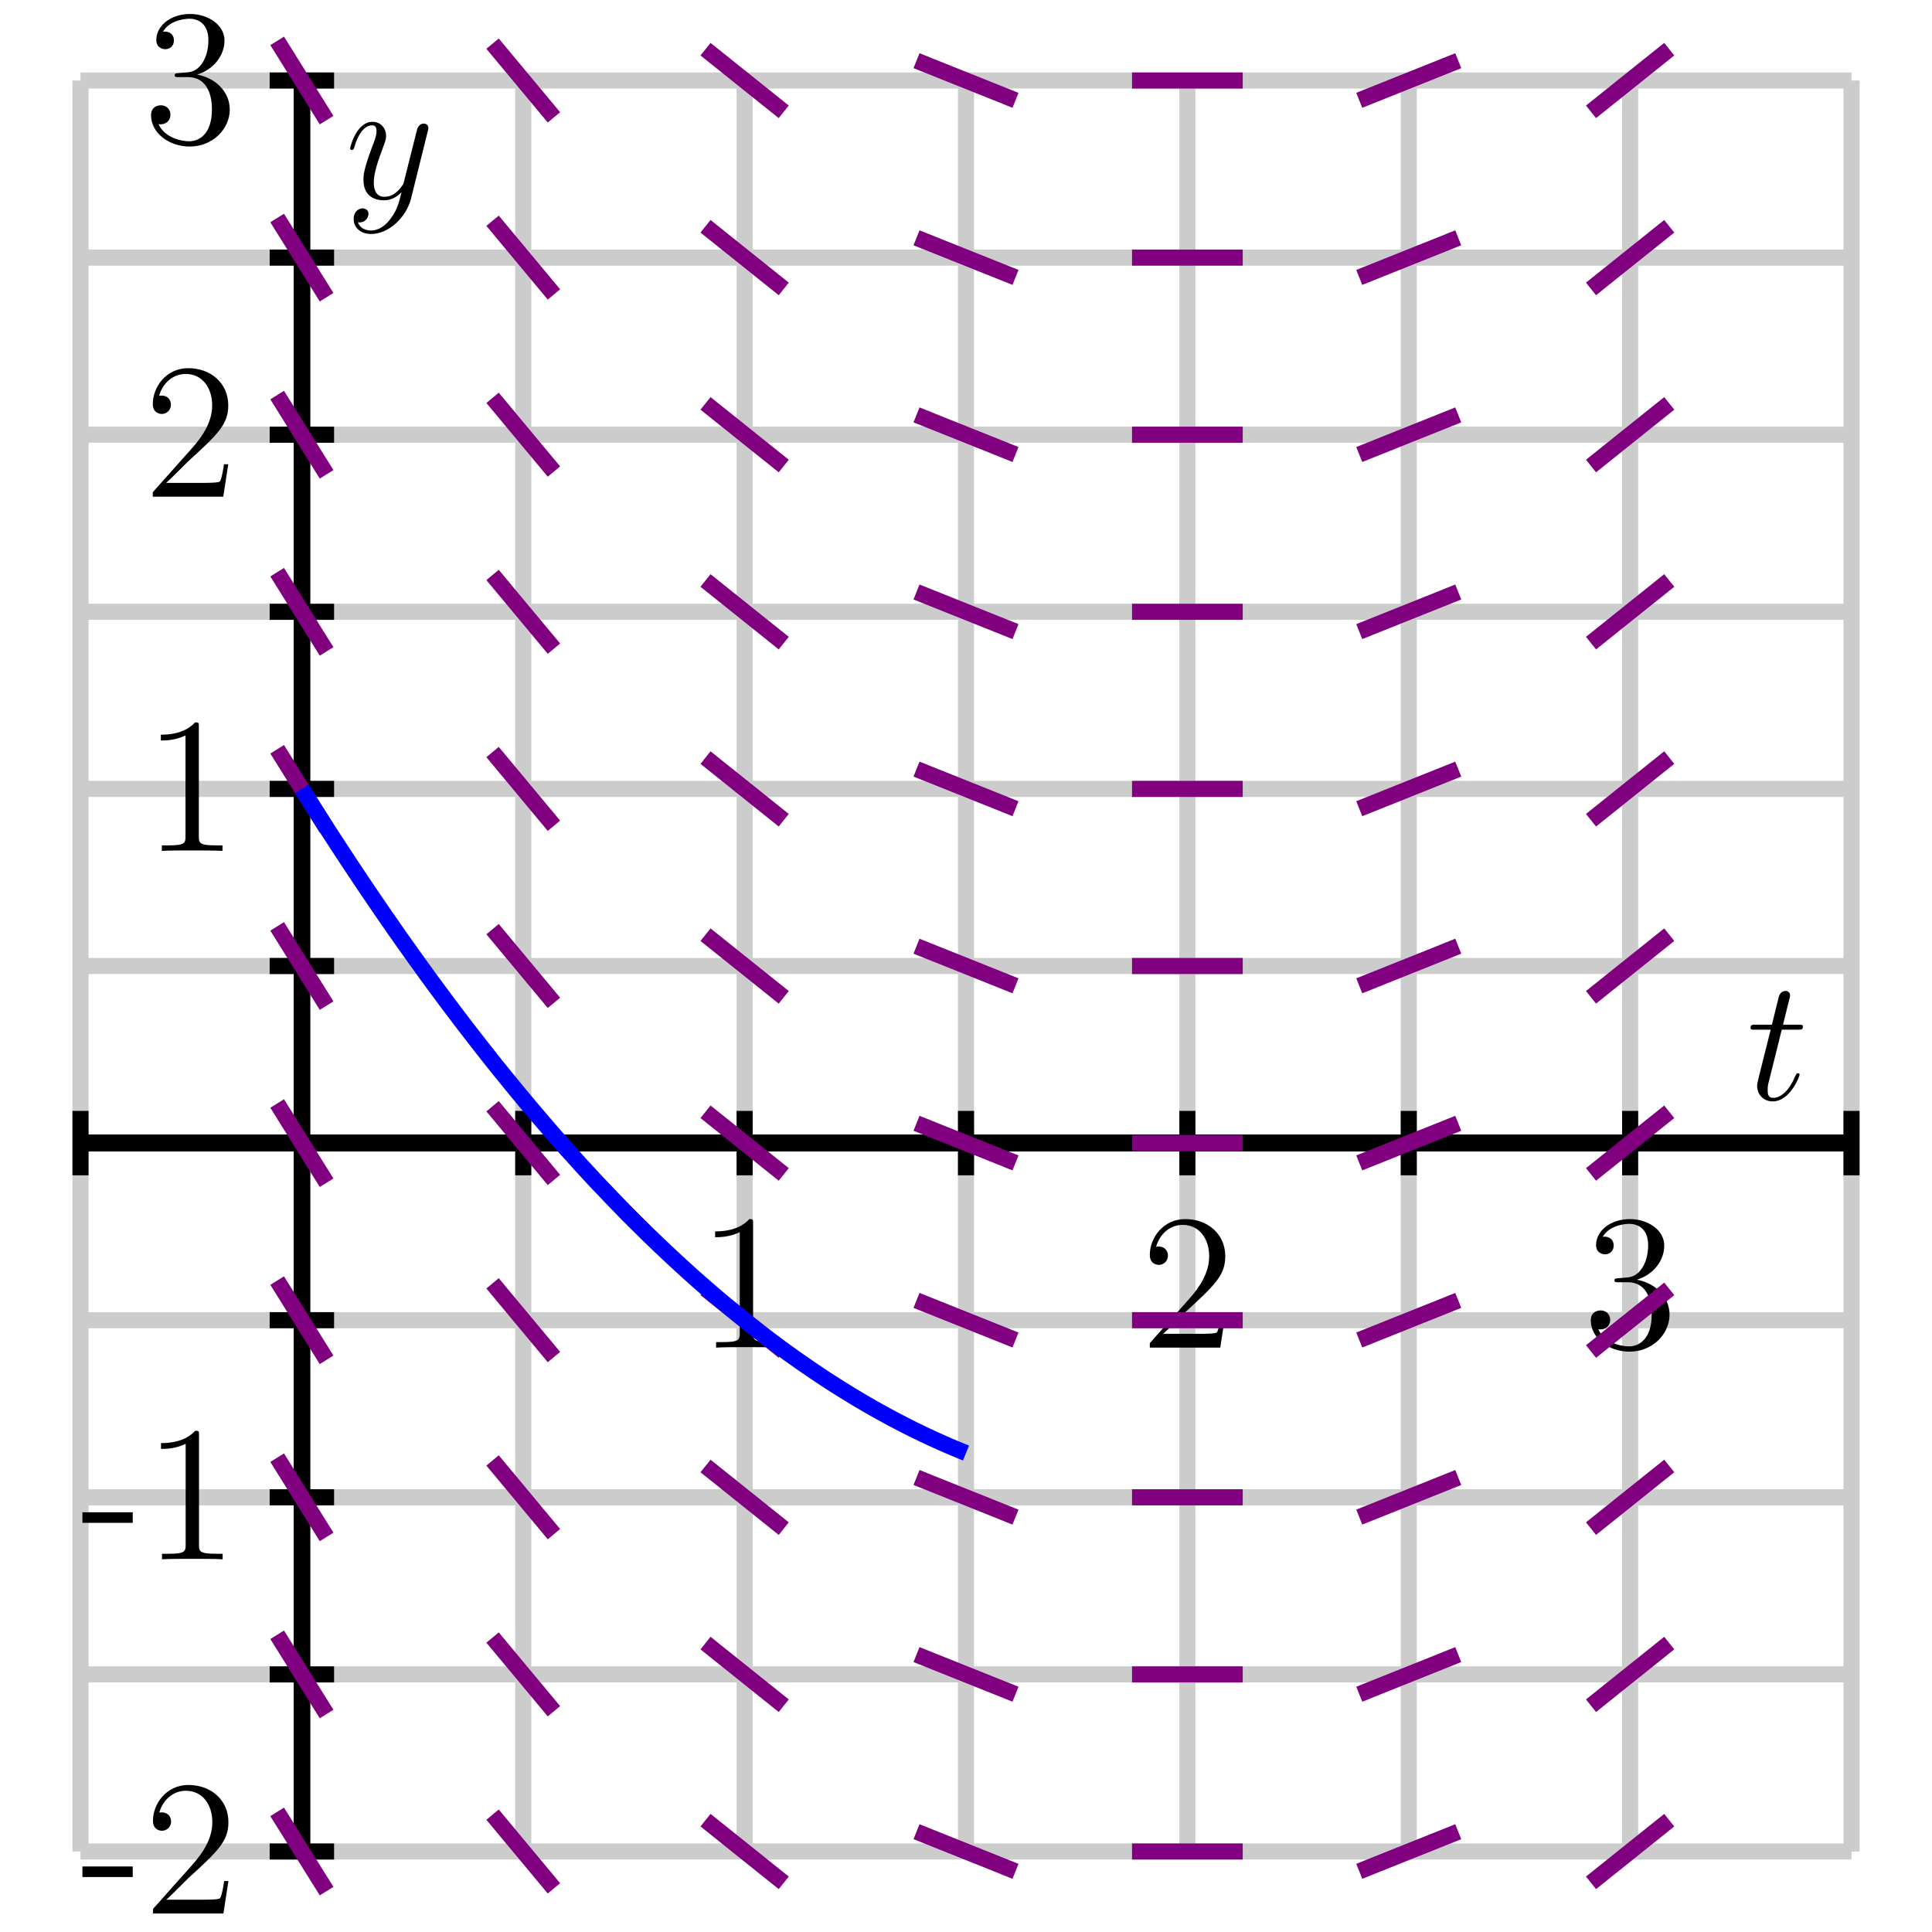
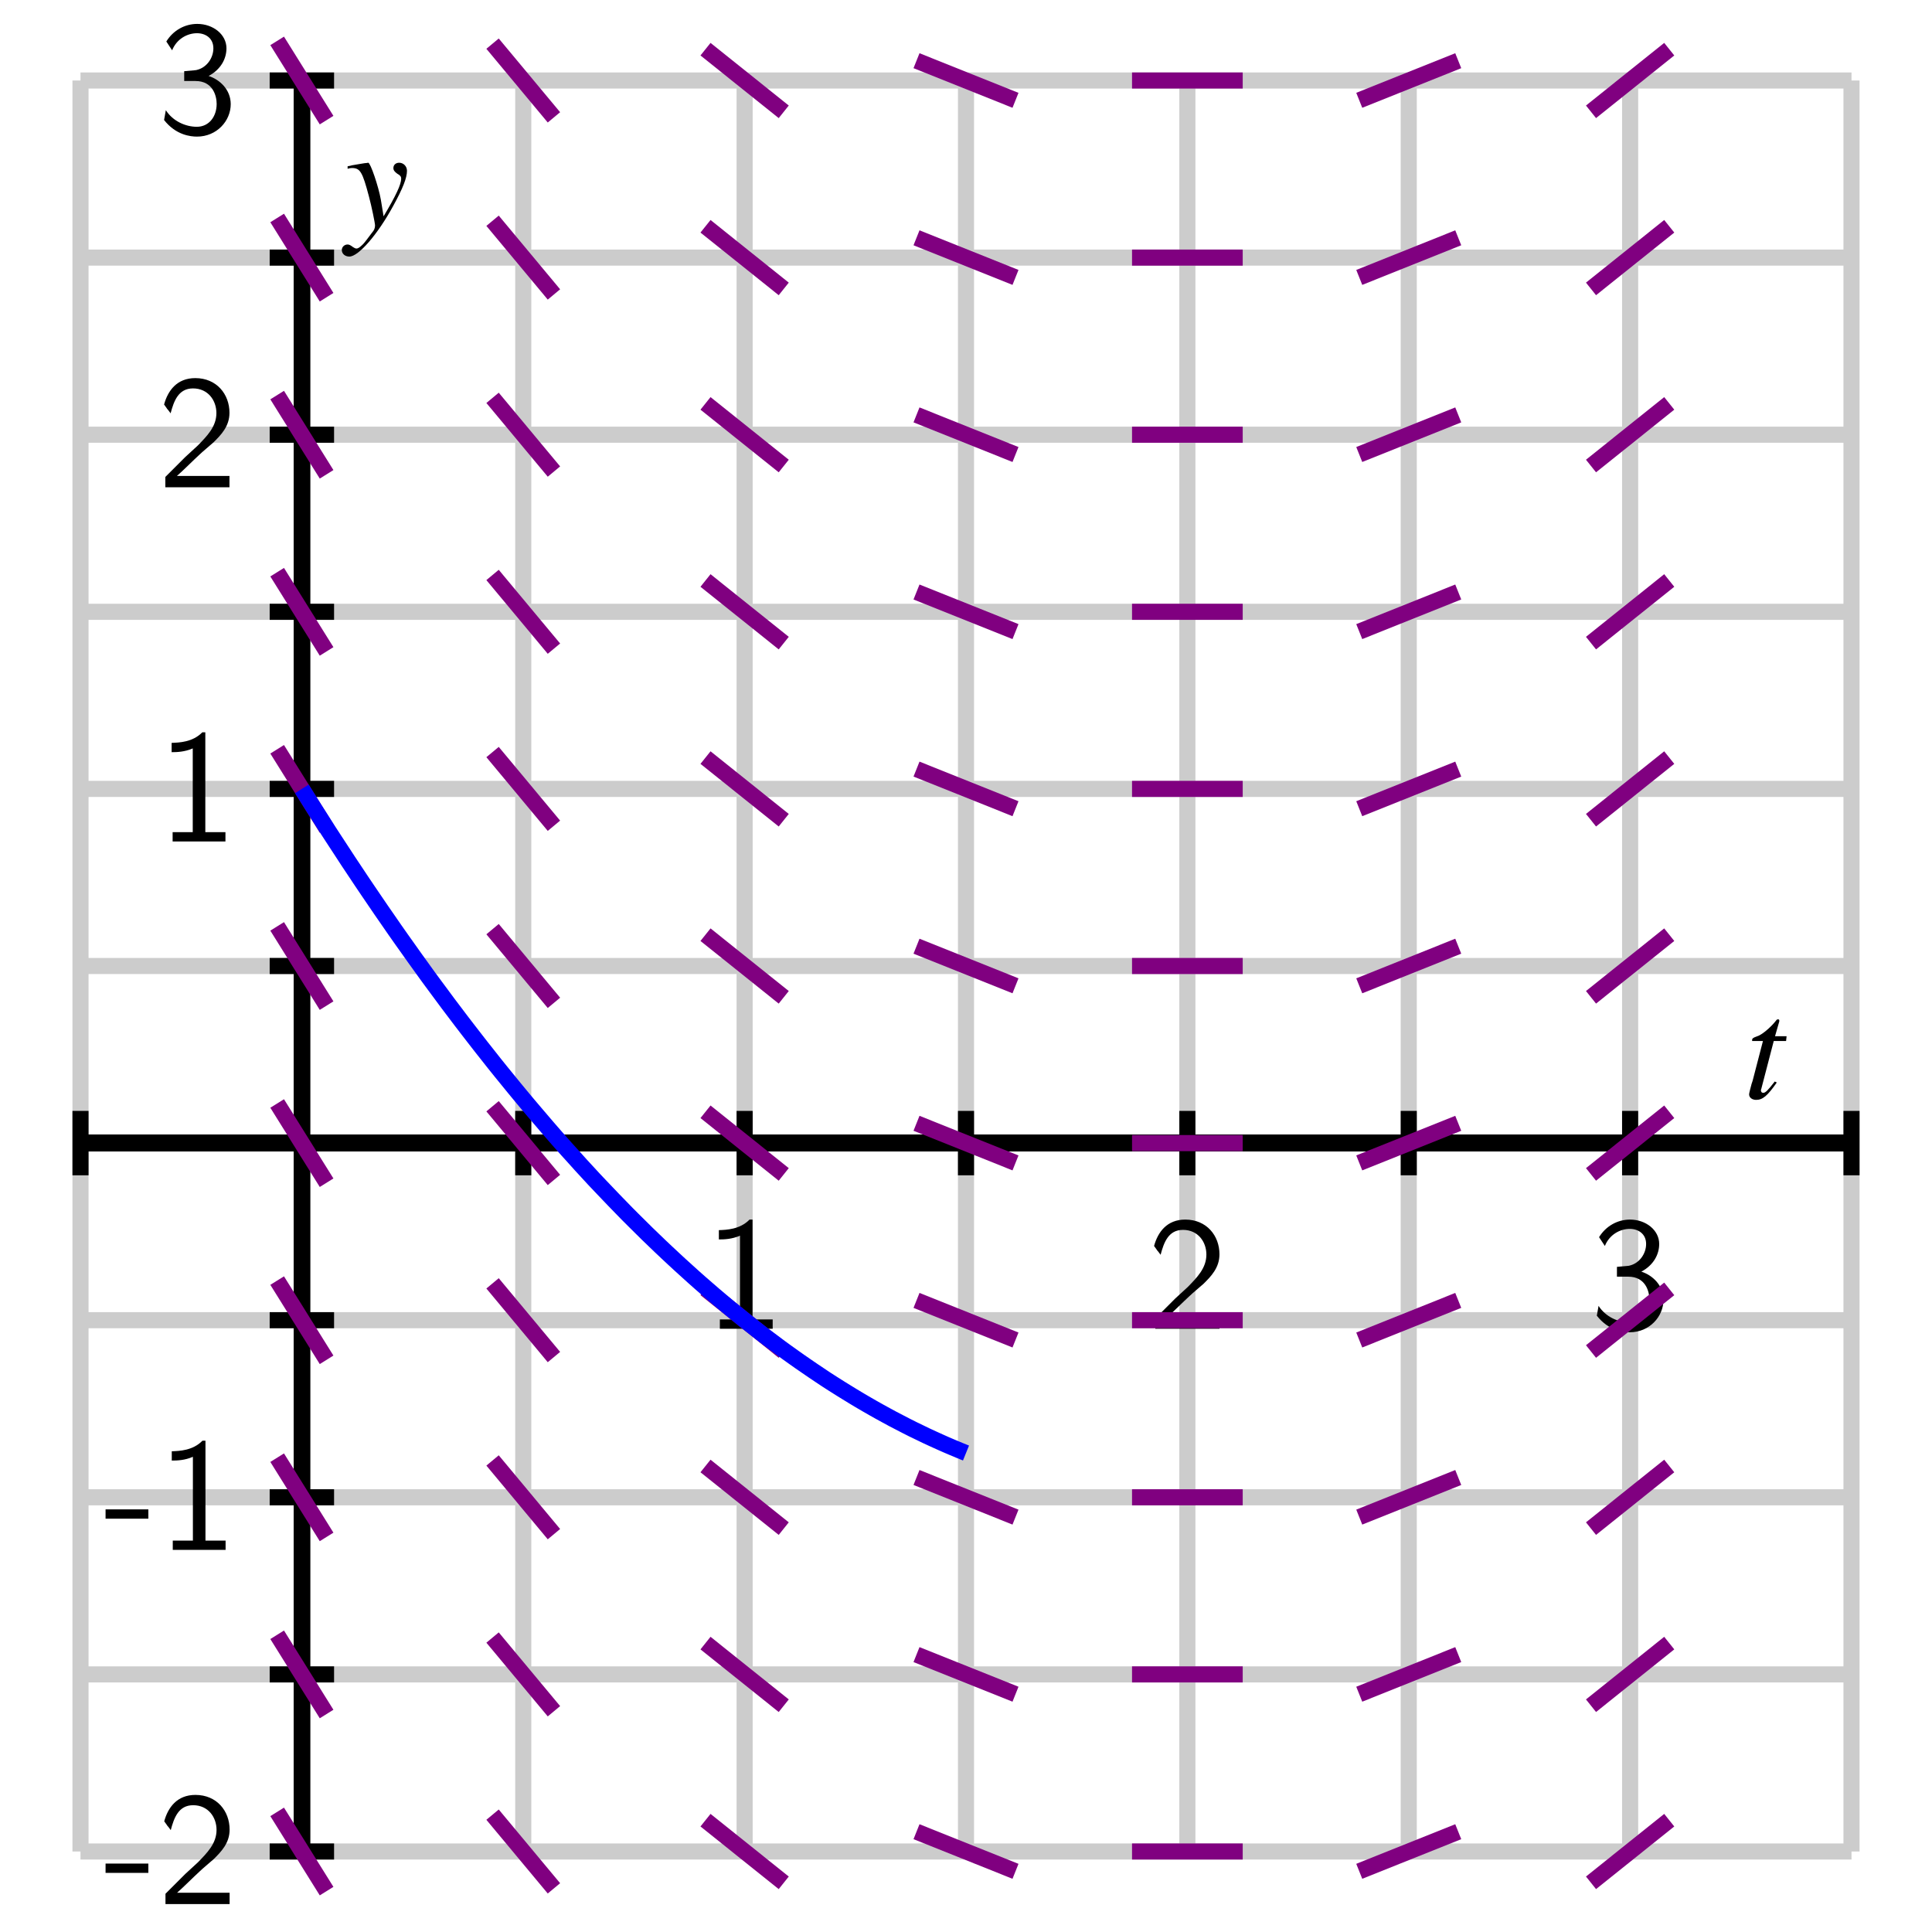
<svg xmlns="http://www.w3.org/2000/svg" xmlns:xlink="http://www.w3.org/1999/xlink" width="120pt" height="120pt" viewBox="0 0 120 120" version="1.1">
  <defs>
    <g>
      <symbol overflow="visible" id="glyph0-0">
        <path style="stroke:none;" d="" />
      </symbol>
      <symbol overflow="visible" id="glyph0-1">
-         <path style="stroke:none;" d="M 3.453 -7.688 C 3.453 -7.969 3.453 -7.984 3.219 -7.984 C 2.922 -7.656 2.328 -7.219 1.094 -7.219 L 1.094 -6.859 C 1.375 -6.859 1.969 -6.859 2.625 -7.172 L 2.625 -0.922 C 2.625 -0.484 2.594 -0.344 1.531 -0.344 L 1.156 -0.344 L 1.156 0 C 1.484 -0.031 2.656 -0.031 3.047 -0.031 C 3.438 -0.031 4.594 -0.031 4.922 0 L 4.922 -0.344 L 4.547 -0.344 C 3.484 -0.344 3.453 -0.484 3.453 -0.922 Z M 3.453 -7.688 " />
+         <path style="stroke:none;" d="M 2.984 -6.781 L 2.797 -6.781 C 2.203 -6.172 1.375 -6.141 0.891 -6.125 L 0.891 -5.547 C 1.219 -5.547 1.703 -5.562 2.203 -5.781 L 2.203 -0.578 L 0.953 -0.578 L 0.953 0 L 4.234 0 L 4.234 -0.578 L 2.984 -0.578 Z M 2.984 -6.781 " />
      </symbol>
      <symbol overflow="visible" id="glyph0-2">
-         <path style="stroke:none;" d="M 5.281 -2.016 L 5.016 -2.016 C 4.984 -1.812 4.891 -1.156 4.766 -0.953 C 4.688 -0.859 4 -0.859 3.641 -0.859 L 1.422 -0.859 C 1.734 -1.125 2.469 -1.891 2.781 -2.188 C 4.609 -3.859 5.281 -4.484 5.281 -5.672 C 5.281 -7.062 4.188 -7.984 2.797 -7.984 C 1.406 -7.984 0.594 -6.797 0.594 -5.766 C 0.594 -5.141 1.109 -5.141 1.156 -5.141 C 1.406 -5.141 1.719 -5.328 1.719 -5.719 C 1.719 -6.047 1.484 -6.281 1.156 -6.281 C 1.047 -6.281 1.016 -6.281 0.984 -6.266 C 1.219 -7.078 1.859 -7.625 2.641 -7.625 C 3.656 -7.625 4.281 -6.781 4.281 -5.672 C 4.281 -4.656 3.703 -3.766 3.016 -3 L 0.594 -0.281 L 0.594 0 L 4.969 0 Z M 5.281 -2.016 " />
+         <path style="stroke:none;" d="M 1.734 -1.875 L 0.5 -0.641 L 0.5 0 L 4.484 0 L 4.484 -0.703 L 2.672 -0.703 C 2.547 -0.703 2.438 -0.703 2.312 -0.703 L 1.219 -0.703 C 1.547 -0.984 2.297 -1.734 2.609 -2.016 C 2.797 -2.203 3.312 -2.625 3.5 -2.797 C 3.953 -3.25 4.484 -3.781 4.484 -4.625 C 4.484 -5.781 3.688 -6.781 2.359 -6.781 C 1.219 -6.781 0.656 -6 0.422 -5.141 C 0.547 -4.969 0.594 -4.906 0.609 -4.875 C 0.625 -4.859 0.734 -4.734 0.828 -4.594 C 1.031 -5.359 1.312 -6.141 2.219 -6.141 C 3.156 -6.141 3.672 -5.391 3.672 -4.609 C 3.672 -3.766 3.094 -3.188 2.516 -2.594 Z M 1.734 -1.875 " />
      </symbol>
      <symbol overflow="visible" id="glyph0-3">
-         <path style="stroke:none;" d="M 2.203 -4.312 C 2 -4.297 1.953 -4.281 1.953 -4.172 C 1.953 -4.062 2.016 -4.062 2.234 -4.062 L 2.781 -4.062 C 3.797 -4.062 4.266 -3.219 4.266 -2.062 C 4.266 -0.484 3.438 -0.078 2.859 -0.078 C 2.281 -0.078 1.297 -0.344 0.953 -1.141 C 1.328 -1.078 1.688 -1.297 1.688 -1.734 C 1.688 -2.078 1.422 -2.312 1.094 -2.312 C 0.797 -2.312 0.484 -2.141 0.484 -1.688 C 0.484 -0.625 1.562 0.25 2.891 0.25 C 4.312 0.25 5.375 -0.844 5.375 -2.047 C 5.375 -3.156 4.484 -4.016 3.344 -4.219 C 4.375 -4.531 5.047 -5.406 5.047 -6.344 C 5.047 -7.281 4.062 -7.984 2.906 -7.984 C 1.703 -7.984 0.812 -7.25 0.812 -6.375 C 0.812 -5.891 1.188 -5.797 1.375 -5.797 C 1.625 -5.797 1.906 -5.969 1.906 -6.344 C 1.906 -6.719 1.625 -6.891 1.359 -6.891 C 1.281 -6.891 1.266 -6.891 1.219 -6.875 C 1.688 -7.688 2.812 -7.688 2.875 -7.688 C 3.266 -7.688 4.047 -7.516 4.047 -6.344 C 4.047 -6.109 4.016 -5.438 3.656 -4.922 C 3.297 -4.391 2.891 -4.359 2.562 -4.344 Z M 2.203 -4.312 " />
+         <path style="stroke:none;" d="M 0.922 -5.141 C 1.203 -5.844 1.859 -6.203 2.469 -6.203 C 2.984 -6.203 3.484 -5.906 3.484 -5.266 C 3.484 -4.656 3.062 -4.062 2.453 -3.922 C 2.406 -3.906 2.375 -3.906 1.672 -3.844 L 1.672 -3.234 L 2.375 -3.234 C 3.453 -3.234 3.688 -2.312 3.688 -1.812 C 3.688 -1.031 3.219 -0.391 2.453 -0.391 C 1.766 -0.391 0.969 -0.734 0.531 -1.422 L 0.422 -0.812 C 1.156 0.125 2.062 0.219 2.469 0.219 C 3.688 0.219 4.562 -0.75 4.562 -1.797 C 4.562 -2.703 3.875 -3.328 3.188 -3.547 C 3.953 -3.953 4.297 -4.625 4.297 -5.266 C 4.297 -6.125 3.469 -6.781 2.484 -6.781 C 1.703 -6.781 0.984 -6.375 0.562 -5.688 Z M 0.922 -5.141 " />
      </symbol>
      <symbol overflow="visible" id="glyph0-4">
-         <path style="stroke:none;" d="M 3.25 -2.266 L 3.25 -2.922 L 0.125 -2.922 L 0.125 -2.266 Z M 3.25 -2.266 " />
+         <path style="stroke:none;" d="M 2.766 -1.938 L 2.766 -2.516 L 0.109 -2.516 L 0.109 -1.938 Z M 2.766 -1.938 " />
      </symbol>
      <symbol overflow="visible" id="glyph1-0">
        <path style="stroke:none;" d="" />
      </symbol>
      <symbol overflow="visible" id="glyph1-1">
-         <path style="stroke:none;" d="M 2.172 -4.344 L 3.156 -4.344 C 3.375 -4.344 3.484 -4.344 3.484 -4.531 C 3.484 -4.656 3.406 -4.656 3.203 -4.656 L 2.25 -4.656 L 2.641 -6.234 C 2.688 -6.375 2.688 -6.406 2.688 -6.484 C 2.688 -6.656 2.547 -6.75 2.406 -6.75 C 2.328 -6.75 2.078 -6.719 1.984 -6.375 L 1.562 -4.656 L 0.547 -4.656 C 0.328 -4.656 0.234 -4.656 0.234 -4.453 C 0.234 -4.344 0.312 -4.344 0.516 -4.344 L 1.484 -4.344 L 0.766 -1.484 C 0.688 -1.109 0.641 -1 0.641 -0.859 C 0.641 -0.359 1 0.109 1.609 0.109 C 2.703 0.109 3.281 -1.469 3.281 -1.547 C 3.281 -1.609 3.234 -1.641 3.172 -1.641 C 3.156 -1.641 3.109 -1.641 3.094 -1.594 C 3.078 -1.594 3.062 -1.578 2.984 -1.406 C 2.766 -0.859 2.266 -0.109 1.641 -0.109 C 1.312 -0.109 1.297 -0.375 1.297 -0.609 C 1.297 -0.625 1.297 -0.828 1.328 -0.953 Z M 2.172 -4.344 " />
+         <path style="stroke:none;" d="M 2.656 -3.859 L 1.938 -3.859 L 2.203 -4.781 C 2.203 -4.797 2.203 -4.812 2.203 -4.828 C 2.203 -4.891 2.172 -4.906 2.141 -4.906 C 2.078 -4.906 2.047 -4.906 2 -4.828 C 1.641 -4.375 1.094 -3.922 0.797 -3.844 C 0.578 -3.766 0.516 -3.719 0.516 -3.625 C 0.516 -3.609 0.516 -3.594 0.516 -3.562 L 1.188 -3.562 L 0.547 -1.094 C 0.516 -1.016 0.516 -0.984 0.484 -0.906 C 0.406 -0.625 0.328 -0.312 0.328 -0.25 C 0.328 -0.047 0.516 0.094 0.766 0.094 C 1.172 0.094 1.469 -0.156 2.047 -0.984 L 1.922 -1.047 C 1.484 -0.484 1.344 -0.344 1.203 -0.344 C 1.109 -0.344 1.062 -0.406 1.062 -0.516 C 1.062 -0.531 1.062 -0.547 1.078 -0.562 L 1.859 -3.562 L 2.625 -3.562 Z M 2.656 -3.859 " />
      </symbol>
      <symbol overflow="visible" id="glyph1-2">
-         <path style="stroke:none;" d="M 2.844 1.203 C 2.547 1.625 2.125 1.984 1.594 1.984 C 1.469 1.984 0.953 1.969 0.781 1.469 C 0.828 1.484 0.875 1.484 0.891 1.484 C 1.219 1.484 1.438 1.203 1.438 0.953 C 1.438 0.703 1.234 0.609 1.062 0.609 C 0.891 0.609 0.516 0.75 0.516 1.281 C 0.516 1.828 0.984 2.203 1.594 2.203 C 2.672 2.203 3.766 1.203 4.078 0.016 L 5.125 -4.203 C 5.141 -4.25 5.156 -4.312 5.156 -4.391 C 5.156 -4.547 5.031 -4.656 4.875 -4.656 C 4.766 -4.656 4.547 -4.609 4.453 -4.281 L 3.656 -1.109 C 3.609 -0.922 3.609 -0.891 3.516 -0.781 C 3.297 -0.469 2.953 -0.109 2.422 -0.109 C 1.828 -0.109 1.766 -0.703 1.766 -1 C 1.766 -1.609 2.062 -2.438 2.359 -3.219 C 2.469 -3.531 2.531 -3.688 2.531 -3.891 C 2.531 -4.344 2.219 -4.766 1.688 -4.766 C 0.688 -4.766 0.297 -3.203 0.297 -3.109 C 0.297 -3.062 0.328 -3.016 0.406 -3.016 C 0.5 -3.016 0.516 -3.062 0.562 -3.203 C 0.828 -4.109 1.234 -4.547 1.656 -4.547 C 1.75 -4.547 1.938 -4.547 1.938 -4.188 C 1.938 -3.906 1.812 -3.594 1.656 -3.188 C 1.125 -1.766 1.125 -1.422 1.125 -1.156 C 1.125 -0.125 1.859 0.109 2.391 0.109 C 2.703 0.109 3.094 0.016 3.484 -0.391 L 3.484 -0.375 C 3.328 0.266 3.219 0.688 2.844 1.203 Z M 2.844 1.203 " />
+         <path style="stroke:none;" d="M 0.141 -3.594 C 0.25 -3.625 0.312 -3.641 0.406 -3.641 C 0.922 -3.641 1.062 -3.406 1.469 -1.859 C 1.625 -1.281 1.844 -0.219 1.844 -0.078 C 1.844 0.078 1.797 0.219 1.656 0.375 C 1.375 0.75 1.203 0.984 1.094 1.094 C 0.906 1.281 0.797 1.359 0.688 1.359 C 0.625 1.359 0.562 1.328 0.469 1.266 C 0.328 1.156 0.234 1.109 0.141 1.109 C -0.062 1.109 -0.219 1.266 -0.219 1.453 C -0.219 1.688 -0.016 1.859 0.25 1.859 C 0.812 1.859 2 0.5 2.969 -1.281 C 3.578 -2.391 3.828 -3.031 3.828 -3.469 C 3.828 -3.75 3.609 -3.969 3.344 -3.969 C 3.125 -3.969 2.984 -3.828 2.984 -3.641 C 2.984 -3.5 3.062 -3.406 3.234 -3.281 C 3.406 -3.188 3.469 -3.109 3.469 -2.984 C 3.469 -2.625 3.141 -1.922 2.375 -0.641 L 2.203 -1.688 C 2.062 -2.484 1.562 -3.969 1.422 -3.969 L 1.391 -3.969 C 1.375 -3.953 1.344 -3.953 1.312 -3.953 C 1.219 -3.953 0.906 -3.891 0.422 -3.812 C 0.375 -3.797 0.266 -3.766 0.141 -3.75 Z M 0.141 -3.594 " />
      </symbol>
    </g>
  </defs>
  <g id="surface1">
    <path style="fill:none;stroke-width:10;stroke-linecap:butt;stroke-linejoin:miter;stroke:rgb(80.077%,80.077%,80.077%);stroke-opacity:1;stroke-miterlimit:10;" d="M 50 50 L 50 1150 M 187.5 50 L 187.5 1150 M 325 50 L 325 1150 M 462.5 50 L 462.5 1150 M 600 50 L 600 1150 M 737.5 50 L 737.5 1150 M 875 50 L 875 1150 M 1012.5 50 L 1012.5 1150 M 1150 50 L 1150 1150 M 50 50 L 1150 50 M 50 160 L 1150 160 M 50 270 L 1150 270 M 50 380 L 1150 380 M 50 490 L 1150 490 M 50 600 L 1150 600 M 50 710 L 1150 710 M 50 820 L 1150 820 M 50 930 L 1150 930 M 50 1040 L 1150 1040 M 50 1150 L 1150 1150 " transform="matrix(0.1,0,0,-0.1,0,120)" />
    <path style="fill:none;stroke-width:10;stroke-linecap:butt;stroke-linejoin:miter;stroke:rgb(0%,0%,0%);stroke-opacity:1;stroke-miterlimit:10;" d="M 50 490 L 1150 490 M 187.5 50 L 187.5 1150 " transform="matrix(0.1,0,0,-0.1,0,120)" />
    <path style="fill:none;stroke-width:10;stroke-linecap:butt;stroke-linejoin:miter;stroke:rgb(0%,0%,0%);stroke-opacity:1;stroke-miterlimit:10;" d="M 50 490 L 1150 490 M 187.5 50 L 187.5 1150 M 50 470 L 50 510 " transform="matrix(0.1,0,0,-0.1,0,120)" />
    <path style="fill:none;stroke-width:10;stroke-linecap:butt;stroke-linejoin:miter;stroke:rgb(0%,0%,0%);stroke-opacity:1;stroke-miterlimit:10;" d="M 50 490 L 1150 490 M 187.5 50 L 187.5 1150 M 187.5 470 L 187.5 510 " transform="matrix(0.1,0,0,-0.1,0,120)" />
    <path style="fill:none;stroke-width:10;stroke-linecap:butt;stroke-linejoin:miter;stroke:rgb(0%,0%,0%);stroke-opacity:1;stroke-miterlimit:10;" d="M 50 490 L 1150 490 M 187.5 50 L 187.5 1150 M 325 470 L 325 510 " transform="matrix(0.1,0,0,-0.1,0,120)" />
    <path style="fill:none;stroke-width:10;stroke-linecap:butt;stroke-linejoin:miter;stroke:rgb(0%,0%,0%);stroke-opacity:1;stroke-miterlimit:10;" d="M 50 490 L 1150 490 M 187.5 50 L 187.5 1150 M 462.5 470 L 462.5 510 " transform="matrix(0.1,0,0,-0.1,0,120)" />
    <path style="fill:none;stroke-width:10;stroke-linecap:butt;stroke-linejoin:miter;stroke:rgb(0%,0%,0%);stroke-opacity:1;stroke-miterlimit:10;" d="M 50 490 L 1150 490 M 187.5 50 L 187.5 1150 M 600 470 L 600 510 " transform="matrix(0.1,0,0,-0.1,0,120)" />
    <path style="fill:none;stroke-width:10;stroke-linecap:butt;stroke-linejoin:miter;stroke:rgb(0%,0%,0%);stroke-opacity:1;stroke-miterlimit:10;" d="M 50 490 L 1150 490 M 187.5 50 L 187.5 1150 M 737.5 470 L 737.5 510 " transform="matrix(0.1,0,0,-0.1,0,120)" />
    <path style="fill:none;stroke-width:10;stroke-linecap:butt;stroke-linejoin:miter;stroke:rgb(0%,0%,0%);stroke-opacity:1;stroke-miterlimit:10;" d="M 50 490 L 1150 490 M 187.5 50 L 187.5 1150 M 875 470 L 875 510 " transform="matrix(0.1,0,0,-0.1,0,120)" />
    <path style="fill:none;stroke-width:10;stroke-linecap:butt;stroke-linejoin:miter;stroke:rgb(0%,0%,0%);stroke-opacity:1;stroke-miterlimit:10;" d="M 50 490 L 1150 490 M 187.5 50 L 187.5 1150 M 1012.5 470 L 1012.5 510 " transform="matrix(0.1,0,0,-0.1,0,120)" />
    <path style="fill:none;stroke-width:10;stroke-linecap:butt;stroke-linejoin:miter;stroke:rgb(0%,0%,0%);stroke-opacity:1;stroke-miterlimit:10;" d="M 50 490 L 1150 490 M 187.5 50 L 187.5 1150 M 1150 470 L 1150 510 " transform="matrix(0.1,0,0,-0.1,0,120)" />
    <path style="fill:none;stroke-width:10;stroke-linecap:butt;stroke-linejoin:miter;stroke:rgb(0%,0%,0%);stroke-opacity:1;stroke-miterlimit:10;" d="M 50 490 L 1150 490 M 187.5 50 L 187.5 1150 M 167.5 50 L 207.5 50 " transform="matrix(0.1,0,0,-0.1,0,120)" />
    <path style="fill:none;stroke-width:10;stroke-linecap:butt;stroke-linejoin:miter;stroke:rgb(0%,0%,0%);stroke-opacity:1;stroke-miterlimit:10;" d="M 50 490 L 1150 490 M 187.5 50 L 187.5 1150 M 167.5 160 L 207.5 160 " transform="matrix(0.1,0,0,-0.1,0,120)" />
    <path style="fill:none;stroke-width:10;stroke-linecap:butt;stroke-linejoin:miter;stroke:rgb(0%,0%,0%);stroke-opacity:1;stroke-miterlimit:10;" d="M 50 490 L 1150 490 M 187.5 50 L 187.5 1150 M 167.5 270 L 207.5 270 " transform="matrix(0.1,0,0,-0.1,0,120)" />
    <path style="fill:none;stroke-width:10;stroke-linecap:butt;stroke-linejoin:miter;stroke:rgb(0%,0%,0%);stroke-opacity:1;stroke-miterlimit:10;" d="M 50 490 L 1150 490 M 187.5 50 L 187.5 1150 M 167.5 380 L 207.5 380 " transform="matrix(0.1,0,0,-0.1,0,120)" />
    <path style="fill:none;stroke-width:10;stroke-linecap:butt;stroke-linejoin:miter;stroke:rgb(0%,0%,0%);stroke-opacity:1;stroke-miterlimit:10;" d="M 50 490 L 1150 490 M 187.5 50 L 187.5 1150 M 167.5 490 L 207.5 490 " transform="matrix(0.1,0,0,-0.1,0,120)" />
    <path style="fill:none;stroke-width:10;stroke-linecap:butt;stroke-linejoin:miter;stroke:rgb(0%,0%,0%);stroke-opacity:1;stroke-miterlimit:10;" d="M 50 490 L 1150 490 M 187.5 50 L 187.5 1150 M 167.5 600 L 207.5 600 " transform="matrix(0.1,0,0,-0.1,0,120)" />
    <path style="fill:none;stroke-width:10;stroke-linecap:butt;stroke-linejoin:miter;stroke:rgb(0%,0%,0%);stroke-opacity:1;stroke-miterlimit:10;" d="M 50 490 L 1150 490 M 187.5 50 L 187.5 1150 M 167.5 710 L 207.5 710 " transform="matrix(0.1,0,0,-0.1,0,120)" />
    <path style="fill:none;stroke-width:10;stroke-linecap:butt;stroke-linejoin:miter;stroke:rgb(0%,0%,0%);stroke-opacity:1;stroke-miterlimit:10;" d="M 50 490 L 1150 490 M 187.5 50 L 187.5 1150 M 167.5 820 L 207.5 820 " transform="matrix(0.1,0,0,-0.1,0,120)" />
    <path style="fill:none;stroke-width:10;stroke-linecap:butt;stroke-linejoin:miter;stroke:rgb(0%,0%,0%);stroke-opacity:1;stroke-miterlimit:10;" d="M 50 490 L 1150 490 M 187.5 50 L 187.5 1150 M 167.5 930 L 207.5 930 " transform="matrix(0.1,0,0,-0.1,0,120)" />
    <path style="fill:none;stroke-width:10;stroke-linecap:butt;stroke-linejoin:miter;stroke:rgb(0%,0%,0%);stroke-opacity:1;stroke-miterlimit:10;" d="M 50 490 L 1150 490 M 187.5 50 L 187.5 1150 M 167.5 1040 L 207.5 1040 " transform="matrix(0.1,0,0,-0.1,0,120)" />
    <path style="fill:none;stroke-width:10;stroke-linecap:butt;stroke-linejoin:miter;stroke:rgb(0%,0%,0%);stroke-opacity:1;stroke-miterlimit:10;" d="M 50 490 L 1150 490 M 187.5 50 L 187.5 1150 M 167.5 1150 L 207.5 1150 " transform="matrix(0.1,0,0,-0.1,0,120)" />
    <g style="fill:rgb(0%,0%,0%);fill-opacity:1;">
-       <use xlink:href="#glyph0-1" x="43.323" y="83.704" />
+       <use xlink:href="#glyph0-1" x="43.759" y="82.531" />
    </g>
    <g style="fill:rgb(0%,0%,0%);fill-opacity:1;">
-       <use xlink:href="#glyph0-2" x="70.823" y="83.704" />
+       <use xlink:href="#glyph0-2" x="71.259" y="82.531" />
    </g>
    <g style="fill:rgb(0%,0%,0%);fill-opacity:1;">
-       <use xlink:href="#glyph0-3" x="98.323" y="83.704" />
+       <use xlink:href="#glyph0-3" x="98.759" y="82.531" />
    </g>
    <g style="fill:rgb(0%,0%,0%);fill-opacity:1;">
-       <use xlink:href="#glyph0-4" x="4.995" y="118.852" />
-       <use xlink:href="#glyph0-2" x="8.907" y="118.852" />
+       <use xlink:href="#glyph0-4" x="6.448" y="118.266" />
+       <use xlink:href="#glyph0-2" x="9.778" y="118.266" />
    </g>
    <g style="fill:rgb(0%,0%,0%);fill-opacity:1;">
-       <use xlink:href="#glyph0-4" x="4.995" y="96.852" />
-       <use xlink:href="#glyph0-1" x="8.907" y="96.852" />
+       <use xlink:href="#glyph0-4" x="6.448" y="96.266" />
+       <use xlink:href="#glyph0-1" x="9.778" y="96.266" />
    </g>
    <g style="fill:rgb(0%,0%,0%);fill-opacity:1;">
-       <use xlink:href="#glyph0-1" x="8.897" y="52.852" />
+       <use xlink:href="#glyph0-1" x="9.769" y="52.266" />
    </g>
    <g style="fill:rgb(0%,0%,0%);fill-opacity:1;">
-       <use xlink:href="#glyph0-2" x="8.897" y="30.852" />
+       <use xlink:href="#glyph0-2" x="9.769" y="30.266" />
    </g>
    <g style="fill:rgb(0%,0%,0%);fill-opacity:1;">
-       <use xlink:href="#glyph0-3" x="8.897" y="8.852" />
+       <use xlink:href="#glyph0-3" x="9.769" y="8.266" />
    </g>
    <g style="fill:rgb(0%,0%,0%);fill-opacity:1;">
-       <use xlink:href="#glyph1-1" x="108.496" y="68.3" />
+       <use xlink:href="#glyph1-1" x="108.312" y="68.221" />
    </g>
    <g style="fill:rgb(0%,0%,0%);fill-opacity:1;">
-       <use xlink:href="#glyph1-2" x="21.45" y="12.332" />
+       <use xlink:href="#glyph1-2" x="21.45" y="14.077" />
    </g>
    <path style="fill:none;stroke-width:10;stroke-linecap:butt;stroke-linejoin:miter;stroke:rgb(50%,0%,50%);stroke-opacity:1;stroke-miterlimit:10;" d="M 172.148 74.609 L 202.852 25.391 " transform="matrix(0.1,0,0,-0.1,0,120)" />
    <path style="fill:none;stroke-width:10;stroke-linecap:butt;stroke-linejoin:miter;stroke:rgb(50%,0%,50%);stroke-opacity:1;stroke-miterlimit:10;" d="M 172.148 184.609 L 202.852 135.391 " transform="matrix(0.1,0,0,-0.1,0,120)" />
    <path style="fill:none;stroke-width:10;stroke-linecap:butt;stroke-linejoin:miter;stroke:rgb(50%,0%,50%);stroke-opacity:1;stroke-miterlimit:10;" d="M 172.148 294.609 L 202.852 245.391 " transform="matrix(0.1,0,0,-0.1,0,120)" />
    <path style="fill:none;stroke-width:10;stroke-linecap:butt;stroke-linejoin:miter;stroke:rgb(50%,0%,50%);stroke-opacity:1;stroke-miterlimit:10;" d="M 172.148 404.609 L 202.852 355.391 " transform="matrix(0.1,0,0,-0.1,0,120)" />
    <path style="fill:none;stroke-width:10;stroke-linecap:butt;stroke-linejoin:miter;stroke:rgb(50%,0%,50%);stroke-opacity:1;stroke-miterlimit:10;" d="M 172.148 514.609 L 202.852 465.391 " transform="matrix(0.1,0,0,-0.1,0,120)" />
    <path style="fill:none;stroke-width:10;stroke-linecap:butt;stroke-linejoin:miter;stroke:rgb(50%,0%,50%);stroke-opacity:1;stroke-miterlimit:10;" d="M 172.148 624.609 L 202.852 575.391 " transform="matrix(0.1,0,0,-0.1,0,120)" />
    <path style="fill:none;stroke-width:10;stroke-linecap:butt;stroke-linejoin:miter;stroke:rgb(50%,0%,50%);stroke-opacity:1;stroke-miterlimit:10;" d="M 172.148 734.609 L 202.852 685.391 " transform="matrix(0.1,0,0,-0.1,0,120)" />
    <path style="fill:none;stroke-width:10;stroke-linecap:butt;stroke-linejoin:miter;stroke:rgb(50%,0%,50%);stroke-opacity:1;stroke-miterlimit:10;" d="M 172.148 844.609 L 202.852 795.391 " transform="matrix(0.1,0,0,-0.1,0,120)" />
    <path style="fill:none;stroke-width:10;stroke-linecap:butt;stroke-linejoin:miter;stroke:rgb(50%,0%,50%);stroke-opacity:1;stroke-miterlimit:10;" d="M 172.148 954.609 L 202.852 905.391 " transform="matrix(0.1,0,0,-0.1,0,120)" />
    <path style="fill:none;stroke-width:10;stroke-linecap:butt;stroke-linejoin:miter;stroke:rgb(50%,0%,50%);stroke-opacity:1;stroke-miterlimit:10;" d="M 172.148 1064.609 L 202.852 1015.391 " transform="matrix(0.1,0,0,-0.1,0,120)" />
    <path style="fill:none;stroke-width:10;stroke-linecap:butt;stroke-linejoin:miter;stroke:rgb(50%,0%,50%);stroke-opacity:1;stroke-miterlimit:10;" d="M 172.148 1174.609 L 202.852 1125.391 " transform="matrix(0.1,0,0,-0.1,0,120)" />
    <path style="fill:none;stroke-width:10;stroke-linecap:butt;stroke-linejoin:miter;stroke:rgb(50%,0%,50%);stroke-opacity:1;stroke-miterlimit:10;" d="M 305.938 72.891 L 344.062 27.109 " transform="matrix(0.1,0,0,-0.1,0,120)" />
    <path style="fill:none;stroke-width:10;stroke-linecap:butt;stroke-linejoin:miter;stroke:rgb(50%,0%,50%);stroke-opacity:1;stroke-miterlimit:10;" d="M 305.938 182.891 L 344.062 137.109 " transform="matrix(0.1,0,0,-0.1,0,120)" />
    <path style="fill:none;stroke-width:10;stroke-linecap:butt;stroke-linejoin:miter;stroke:rgb(50%,0%,50%);stroke-opacity:1;stroke-miterlimit:10;" d="M 305.938 292.891 L 344.062 247.109 " transform="matrix(0.1,0,0,-0.1,0,120)" />
    <path style="fill:none;stroke-width:10;stroke-linecap:butt;stroke-linejoin:miter;stroke:rgb(50%,0%,50%);stroke-opacity:1;stroke-miterlimit:10;" d="M 305.938 402.891 L 344.062 357.109 " transform="matrix(0.1,0,0,-0.1,0,120)" />
    <path style="fill:none;stroke-width:10;stroke-linecap:butt;stroke-linejoin:miter;stroke:rgb(50%,0%,50%);stroke-opacity:1;stroke-miterlimit:10;" d="M 305.938 512.891 L 344.062 467.109 " transform="matrix(0.1,0,0,-0.1,0,120)" />
    <path style="fill:none;stroke-width:10;stroke-linecap:butt;stroke-linejoin:miter;stroke:rgb(50%,0%,50%);stroke-opacity:1;stroke-miterlimit:10;" d="M 305.938 622.891 L 344.062 577.109 " transform="matrix(0.1,0,0,-0.1,0,120)" />
    <path style="fill:none;stroke-width:10;stroke-linecap:butt;stroke-linejoin:miter;stroke:rgb(50%,0%,50%);stroke-opacity:1;stroke-miterlimit:10;" d="M 305.938 732.891 L 344.062 687.109 " transform="matrix(0.1,0,0,-0.1,0,120)" />
    <path style="fill:none;stroke-width:10;stroke-linecap:butt;stroke-linejoin:miter;stroke:rgb(50%,0%,50%);stroke-opacity:1;stroke-miterlimit:10;" d="M 305.938 842.891 L 344.062 797.109 " transform="matrix(0.1,0,0,-0.1,0,120)" />
    <path style="fill:none;stroke-width:10;stroke-linecap:butt;stroke-linejoin:miter;stroke:rgb(50%,0%,50%);stroke-opacity:1;stroke-miterlimit:10;" d="M 305.938 952.891 L 344.062 907.109 " transform="matrix(0.1,0,0,-0.1,0,120)" />
    <path style="fill:none;stroke-width:10;stroke-linecap:butt;stroke-linejoin:miter;stroke:rgb(50%,0%,50%);stroke-opacity:1;stroke-miterlimit:10;" d="M 305.938 1062.891 L 344.062 1017.109 " transform="matrix(0.1,0,0,-0.1,0,120)" />
    <path style="fill:none;stroke-width:10;stroke-linecap:butt;stroke-linejoin:miter;stroke:rgb(50%,0%,50%);stroke-opacity:1;stroke-miterlimit:10;" d="M 305.938 1172.891 L 344.062 1127.109 " transform="matrix(0.1,0,0,-0.1,0,120)" />
    <path style="fill:none;stroke-width:10;stroke-linecap:butt;stroke-linejoin:miter;stroke:rgb(50%,0%,50%);stroke-opacity:1;stroke-miterlimit:10;" d="M 438.203 69.453 L 486.797 30.547 " transform="matrix(0.1,0,0,-0.1,0,120)" />
    <path style="fill:none;stroke-width:10;stroke-linecap:butt;stroke-linejoin:miter;stroke:rgb(50%,0%,50%);stroke-opacity:1;stroke-miterlimit:10;" d="M 438.203 179.453 L 486.797 140.547 " transform="matrix(0.1,0,0,-0.1,0,120)" />
    <path style="fill:none;stroke-width:10;stroke-linecap:butt;stroke-linejoin:miter;stroke:rgb(50%,0%,50%);stroke-opacity:1;stroke-miterlimit:10;" d="M 438.203 289.453 L 486.797 250.547 " transform="matrix(0.1,0,0,-0.1,0,120)" />
    <path style="fill:none;stroke-width:10;stroke-linecap:butt;stroke-linejoin:miter;stroke:rgb(50%,0%,50%);stroke-opacity:1;stroke-miterlimit:10;" d="M 438.203 399.453 L 486.797 360.547 " transform="matrix(0.1,0,0,-0.1,0,120)" />
    <path style="fill:none;stroke-width:10;stroke-linecap:butt;stroke-linejoin:miter;stroke:rgb(50%,0%,50%);stroke-opacity:1;stroke-miterlimit:10;" d="M 438.203 509.453 L 486.797 470.547 " transform="matrix(0.1,0,0,-0.1,0,120)" />
    <path style="fill:none;stroke-width:10;stroke-linecap:butt;stroke-linejoin:miter;stroke:rgb(50%,0%,50%);stroke-opacity:1;stroke-miterlimit:10;" d="M 438.203 619.453 L 486.797 580.547 " transform="matrix(0.1,0,0,-0.1,0,120)" />
    <path style="fill:none;stroke-width:10;stroke-linecap:butt;stroke-linejoin:miter;stroke:rgb(50%,0%,50%);stroke-opacity:1;stroke-miterlimit:10;" d="M 438.203 729.453 L 486.797 690.547 " transform="matrix(0.1,0,0,-0.1,0,120)" />
    <path style="fill:none;stroke-width:10;stroke-linecap:butt;stroke-linejoin:miter;stroke:rgb(50%,0%,50%);stroke-opacity:1;stroke-miterlimit:10;" d="M 438.203 839.453 L 486.797 800.547 " transform="matrix(0.1,0,0,-0.1,0,120)" />
    <path style="fill:none;stroke-width:10;stroke-linecap:butt;stroke-linejoin:miter;stroke:rgb(50%,0%,50%);stroke-opacity:1;stroke-miterlimit:10;" d="M 438.203 949.453 L 486.797 910.547 " transform="matrix(0.1,0,0,-0.1,0,120)" />
    <path style="fill:none;stroke-width:10;stroke-linecap:butt;stroke-linejoin:miter;stroke:rgb(50%,0%,50%);stroke-opacity:1;stroke-miterlimit:10;" d="M 438.203 1059.453 L 486.797 1020.547 " transform="matrix(0.1,0,0,-0.1,0,120)" />
    <path style="fill:none;stroke-width:10;stroke-linecap:butt;stroke-linejoin:miter;stroke:rgb(50%,0%,50%);stroke-opacity:1;stroke-miterlimit:10;" d="M 438.203 1169.453 L 486.797 1130.547 " transform="matrix(0.1,0,0,-0.1,0,120)" />
    <path style="fill:none;stroke-width:10;stroke-linecap:butt;stroke-linejoin:miter;stroke:rgb(50%,0%,50%);stroke-opacity:1;stroke-miterlimit:10;" d="M 569.258 62.305 L 630.742 37.695 " transform="matrix(0.1,0,0,-0.1,0,120)" />
    <path style="fill:none;stroke-width:10;stroke-linecap:butt;stroke-linejoin:miter;stroke:rgb(50%,0%,50%);stroke-opacity:1;stroke-miterlimit:10;" d="M 569.258 172.305 L 630.742 147.695 " transform="matrix(0.1,0,0,-0.1,0,120)" />
    <path style="fill:none;stroke-width:10;stroke-linecap:butt;stroke-linejoin:miter;stroke:rgb(50%,0%,50%);stroke-opacity:1;stroke-miterlimit:10;" d="M 569.258 282.305 L 630.742 257.695 " transform="matrix(0.1,0,0,-0.1,0,120)" />
    <path style="fill:none;stroke-width:10;stroke-linecap:butt;stroke-linejoin:miter;stroke:rgb(50%,0%,50%);stroke-opacity:1;stroke-miterlimit:10;" d="M 569.258 392.305 L 630.742 367.695 " transform="matrix(0.1,0,0,-0.1,0,120)" />
    <path style="fill:none;stroke-width:10;stroke-linecap:butt;stroke-linejoin:miter;stroke:rgb(50%,0%,50%);stroke-opacity:1;stroke-miterlimit:10;" d="M 569.258 502.305 L 630.742 477.695 " transform="matrix(0.1,0,0,-0.1,0,120)" />
    <path style="fill:none;stroke-width:10;stroke-linecap:butt;stroke-linejoin:miter;stroke:rgb(50%,0%,50%);stroke-opacity:1;stroke-miterlimit:10;" d="M 569.258 612.305 L 630.742 587.695 " transform="matrix(0.1,0,0,-0.1,0,120)" />
    <path style="fill:none;stroke-width:10;stroke-linecap:butt;stroke-linejoin:miter;stroke:rgb(50%,0%,50%);stroke-opacity:1;stroke-miterlimit:10;" d="M 569.258 722.305 L 630.742 697.695 " transform="matrix(0.1,0,0,-0.1,0,120)" />
    <path style="fill:none;stroke-width:10;stroke-linecap:butt;stroke-linejoin:miter;stroke:rgb(50%,0%,50%);stroke-opacity:1;stroke-miterlimit:10;" d="M 569.258 832.305 L 630.742 807.695 " transform="matrix(0.1,0,0,-0.1,0,120)" />
    <path style="fill:none;stroke-width:10;stroke-linecap:butt;stroke-linejoin:miter;stroke:rgb(50%,0%,50%);stroke-opacity:1;stroke-miterlimit:10;" d="M 569.258 942.305 L 630.742 917.695 " transform="matrix(0.1,0,0,-0.1,0,120)" />
    <path style="fill:none;stroke-width:10;stroke-linecap:butt;stroke-linejoin:miter;stroke:rgb(50%,0%,50%);stroke-opacity:1;stroke-miterlimit:10;" d="M 569.258 1052.305 L 630.742 1027.695 " transform="matrix(0.1,0,0,-0.1,0,120)" />
    <path style="fill:none;stroke-width:10;stroke-linecap:butt;stroke-linejoin:miter;stroke:rgb(50%,0%,50%);stroke-opacity:1;stroke-miterlimit:10;" d="M 569.258 1162.305 L 630.742 1137.695 " transform="matrix(0.1,0,0,-0.1,0,120)" />
    <path style="fill:none;stroke-width:10;stroke-linecap:butt;stroke-linejoin:miter;stroke:rgb(50%,0%,50%);stroke-opacity:1;stroke-miterlimit:10;" d="M 703.125 50 L 771.875 50 " transform="matrix(0.1,0,0,-0.1,0,120)" />
    <path style="fill:none;stroke-width:10;stroke-linecap:butt;stroke-linejoin:miter;stroke:rgb(50%,0%,50%);stroke-opacity:1;stroke-miterlimit:10;" d="M 703.125 160 L 771.875 160 " transform="matrix(0.1,0,0,-0.1,0,120)" />
    <path style="fill:none;stroke-width:10;stroke-linecap:butt;stroke-linejoin:miter;stroke:rgb(50%,0%,50%);stroke-opacity:1;stroke-miterlimit:10;" d="M 703.125 270 L 771.875 270 " transform="matrix(0.1,0,0,-0.1,0,120)" />
    <path style="fill:none;stroke-width:10;stroke-linecap:butt;stroke-linejoin:miter;stroke:rgb(50%,0%,50%);stroke-opacity:1;stroke-miterlimit:10;" d="M 703.125 380 L 771.875 380 " transform="matrix(0.1,0,0,-0.1,0,120)" />
    <path style="fill:none;stroke-width:10;stroke-linecap:butt;stroke-linejoin:miter;stroke:rgb(50%,0%,50%);stroke-opacity:1;stroke-miterlimit:10;" d="M 703.125 490 L 771.875 490 " transform="matrix(0.1,0,0,-0.1,0,120)" />
    <path style="fill:none;stroke-width:10;stroke-linecap:butt;stroke-linejoin:miter;stroke:rgb(50%,0%,50%);stroke-opacity:1;stroke-miterlimit:10;" d="M 703.125 600 L 771.875 600 " transform="matrix(0.1,0,0,-0.1,0,120)" />
    <path style="fill:none;stroke-width:10;stroke-linecap:butt;stroke-linejoin:miter;stroke:rgb(50%,0%,50%);stroke-opacity:1;stroke-miterlimit:10;" d="M 703.125 710 L 771.875 710 " transform="matrix(0.1,0,0,-0.1,0,120)" />
    <path style="fill:none;stroke-width:10;stroke-linecap:butt;stroke-linejoin:miter;stroke:rgb(50%,0%,50%);stroke-opacity:1;stroke-miterlimit:10;" d="M 703.125 820 L 771.875 820 " transform="matrix(0.1,0,0,-0.1,0,120)" />
    <path style="fill:none;stroke-width:10;stroke-linecap:butt;stroke-linejoin:miter;stroke:rgb(50%,0%,50%);stroke-opacity:1;stroke-miterlimit:10;" d="M 703.125 930 L 771.875 930 " transform="matrix(0.1,0,0,-0.1,0,120)" />
    <path style="fill:none;stroke-width:10;stroke-linecap:butt;stroke-linejoin:miter;stroke:rgb(50%,0%,50%);stroke-opacity:1;stroke-miterlimit:10;" d="M 703.125 1040 L 771.875 1040 " transform="matrix(0.1,0,0,-0.1,0,120)" />
    <path style="fill:none;stroke-width:10;stroke-linecap:butt;stroke-linejoin:miter;stroke:rgb(50%,0%,50%);stroke-opacity:1;stroke-miterlimit:10;" d="M 703.125 1150 L 771.875 1150 " transform="matrix(0.1,0,0,-0.1,0,120)" />
    <path style="fill:none;stroke-width:10;stroke-linecap:butt;stroke-linejoin:miter;stroke:rgb(50%,0%,50%);stroke-opacity:1;stroke-miterlimit:10;" d="M 844.258 37.695 L 905.742 62.305 " transform="matrix(0.1,0,0,-0.1,0,120)" />
    <path style="fill:none;stroke-width:10;stroke-linecap:butt;stroke-linejoin:miter;stroke:rgb(50%,0%,50%);stroke-opacity:1;stroke-miterlimit:10;" d="M 844.258 147.695 L 905.742 172.305 " transform="matrix(0.1,0,0,-0.1,0,120)" />
    <path style="fill:none;stroke-width:10;stroke-linecap:butt;stroke-linejoin:miter;stroke:rgb(50%,0%,50%);stroke-opacity:1;stroke-miterlimit:10;" d="M 844.258 257.695 L 905.742 282.305 " transform="matrix(0.1,0,0,-0.1,0,120)" />
    <path style="fill:none;stroke-width:10;stroke-linecap:butt;stroke-linejoin:miter;stroke:rgb(50%,0%,50%);stroke-opacity:1;stroke-miterlimit:10;" d="M 844.258 367.695 L 905.742 392.305 " transform="matrix(0.1,0,0,-0.1,0,120)" />
    <path style="fill:none;stroke-width:10;stroke-linecap:butt;stroke-linejoin:miter;stroke:rgb(50%,0%,50%);stroke-opacity:1;stroke-miterlimit:10;" d="M 844.258 477.695 L 905.742 502.305 " transform="matrix(0.1,0,0,-0.1,0,120)" />
    <path style="fill:none;stroke-width:10;stroke-linecap:butt;stroke-linejoin:miter;stroke:rgb(50%,0%,50%);stroke-opacity:1;stroke-miterlimit:10;" d="M 844.258 587.695 L 905.742 612.305 " transform="matrix(0.1,0,0,-0.1,0,120)" />
    <path style="fill:none;stroke-width:10;stroke-linecap:butt;stroke-linejoin:miter;stroke:rgb(50%,0%,50%);stroke-opacity:1;stroke-miterlimit:10;" d="M 844.258 697.695 L 905.742 722.305 " transform="matrix(0.1,0,0,-0.1,0,120)" />
    <path style="fill:none;stroke-width:10;stroke-linecap:butt;stroke-linejoin:miter;stroke:rgb(50%,0%,50%);stroke-opacity:1;stroke-miterlimit:10;" d="M 844.258 807.695 L 905.742 832.305 " transform="matrix(0.1,0,0,-0.1,0,120)" />
    <path style="fill:none;stroke-width:10;stroke-linecap:butt;stroke-linejoin:miter;stroke:rgb(50%,0%,50%);stroke-opacity:1;stroke-miterlimit:10;" d="M 844.258 917.695 L 905.742 942.305 " transform="matrix(0.1,0,0,-0.1,0,120)" />
    <path style="fill:none;stroke-width:10;stroke-linecap:butt;stroke-linejoin:miter;stroke:rgb(50%,0%,50%);stroke-opacity:1;stroke-miterlimit:10;" d="M 844.258 1027.695 L 905.742 1052.305 " transform="matrix(0.1,0,0,-0.1,0,120)" />
    <path style="fill:none;stroke-width:10;stroke-linecap:butt;stroke-linejoin:miter;stroke:rgb(50%,0%,50%);stroke-opacity:1;stroke-miterlimit:10;" d="M 844.258 1137.695 L 905.742 1162.305 " transform="matrix(0.1,0,0,-0.1,0,120)" />
    <path style="fill:none;stroke-width:10;stroke-linecap:butt;stroke-linejoin:miter;stroke:rgb(50%,0%,50%);stroke-opacity:1;stroke-miterlimit:10;" d="M 988.203 30.547 L 1036.797 69.453 " transform="matrix(0.1,0,0,-0.1,0,120)" />
    <path style="fill:none;stroke-width:10;stroke-linecap:butt;stroke-linejoin:miter;stroke:rgb(50%,0%,50%);stroke-opacity:1;stroke-miterlimit:10;" d="M 988.203 140.547 L 1036.797 179.453 " transform="matrix(0.1,0,0,-0.1,0,120)" />
    <path style="fill:none;stroke-width:10;stroke-linecap:butt;stroke-linejoin:miter;stroke:rgb(50%,0%,50%);stroke-opacity:1;stroke-miterlimit:10;" d="M 988.203 250.547 L 1036.797 289.453 " transform="matrix(0.1,0,0,-0.1,0,120)" />
    <path style="fill:none;stroke-width:10;stroke-linecap:butt;stroke-linejoin:miter;stroke:rgb(50%,0%,50%);stroke-opacity:1;stroke-miterlimit:10;" d="M 988.203 360.547 L 1036.797 399.453 " transform="matrix(0.1,0,0,-0.1,0,120)" />
    <path style="fill:none;stroke-width:10;stroke-linecap:butt;stroke-linejoin:miter;stroke:rgb(50%,0%,50%);stroke-opacity:1;stroke-miterlimit:10;" d="M 988.203 470.547 L 1036.797 509.453 " transform="matrix(0.1,0,0,-0.1,0,120)" />
    <path style="fill:none;stroke-width:10;stroke-linecap:butt;stroke-linejoin:miter;stroke:rgb(50%,0%,50%);stroke-opacity:1;stroke-miterlimit:10;" d="M 988.203 580.547 L 1036.797 619.453 " transform="matrix(0.1,0,0,-0.1,0,120)" />
    <path style="fill:none;stroke-width:10;stroke-linecap:butt;stroke-linejoin:miter;stroke:rgb(50%,0%,50%);stroke-opacity:1;stroke-miterlimit:10;" d="M 988.203 690.547 L 1036.797 729.453 " transform="matrix(0.1,0,0,-0.1,0,120)" />
    <path style="fill:none;stroke-width:10;stroke-linecap:butt;stroke-linejoin:miter;stroke:rgb(50%,0%,50%);stroke-opacity:1;stroke-miterlimit:10;" d="M 988.203 800.547 L 1036.797 839.453 " transform="matrix(0.1,0,0,-0.1,0,120)" />
    <path style="fill:none;stroke-width:10;stroke-linecap:butt;stroke-linejoin:miter;stroke:rgb(50%,0%,50%);stroke-opacity:1;stroke-miterlimit:10;" d="M 988.203 910.547 L 1036.797 949.453 " transform="matrix(0.1,0,0,-0.1,0,120)" />
    <path style="fill:none;stroke-width:10;stroke-linecap:butt;stroke-linejoin:miter;stroke:rgb(50%,0%,50%);stroke-opacity:1;stroke-miterlimit:10;" d="M 988.203 1020.547 L 1036.797 1059.453 " transform="matrix(0.1,0,0,-0.1,0,120)" />
    <path style="fill:none;stroke-width:10;stroke-linecap:butt;stroke-linejoin:miter;stroke:rgb(50%,0%,50%);stroke-opacity:1;stroke-miterlimit:10;" d="M 988.203 1130.547 L 1036.797 1169.453 " transform="matrix(0.1,0,0,-0.1,0,120)" />
    <path style="fill:none;stroke-width:10;stroke-linecap:butt;stroke-linejoin:miter;stroke:rgb(0%,0%,100%);stroke-opacity:1;stroke-miterlimit:10;" d="M 187.5 710 L 191.641 703.438 L 195.742 696.914 L 199.883 690.43 L 203.984 683.984 L 208.125 677.617 L 212.266 671.289 L 216.367 665 L 220.508 658.789 L 224.609 652.617 L 228.75 646.484 L 232.891 640.391 L 236.992 634.375 L 241.133 628.398 L 245.234 622.461 L 249.375 616.562 L 253.516 610.742 L 257.617 604.961 L 261.758 599.219 L 265.859 593.516 L 270 587.891 L 274.141 582.305 L 278.242 576.758 L 282.383 571.289 L 286.484 565.859 L 290.625 560.469 L 294.766 555.117 L 298.867 549.844 L 303.008 544.609 L 307.109 539.414 L 311.25 534.258 L 315.391 529.18 L 319.492 524.141 L 323.633 519.141 L 327.734 514.219 L 331.875 509.336 L 336.016 504.492 L 340.117 499.688 L 344.258 494.922 L 348.359 490.234 L 352.5 485.586 L 356.641 481.016 L 360.742 476.445 L 364.883 471.953 L 368.984 467.5 L 373.125 463.125 L 377.266 458.789 L 381.367 454.492 L 385.508 450.234 L 389.609 446.016 L 393.75 441.875 L 397.891 437.773 L 401.992 433.711 L 406.133 429.727 L 410.234 425.781 L 414.375 421.875 L 418.516 418.008 L 422.617 414.219 L 426.758 410.469 L 430.859 406.758 L 435 403.086 L 439.141 399.492 L 443.242 395.938 L 447.383 392.422 L 451.484 388.984 L 455.625 385.586 L 459.766 382.227 L 463.867 378.906 L 468.008 375.664 L 472.109 372.422 L 476.25 369.258 L 480.391 366.172 L 484.492 363.086 L 488.633 360.078 L 492.734 357.148 L 496.875 354.219 L 501.016 351.367 L 505.117 348.555 L 509.258 345.781 L 513.359 343.047 L 517.5 340.391 L 521.641 337.773 L 525.742 335.234 L 529.883 332.695 L 533.984 330.234 L 538.125 327.812 L 542.266 325.43 L 546.367 323.125 L 550.508 320.859 L 554.609 318.633 L 562.891 314.336 L 566.992 312.266 L 571.133 310.273 L 575.234 308.281 L 579.375 306.367 L 583.516 304.492 L 587.617 302.656 L 591.758 300.898 L 595.859 299.18 L 600 297.5 " transform="matrix(0.1,0,0,-0.1,0,120)" />
  </g>
</svg>
